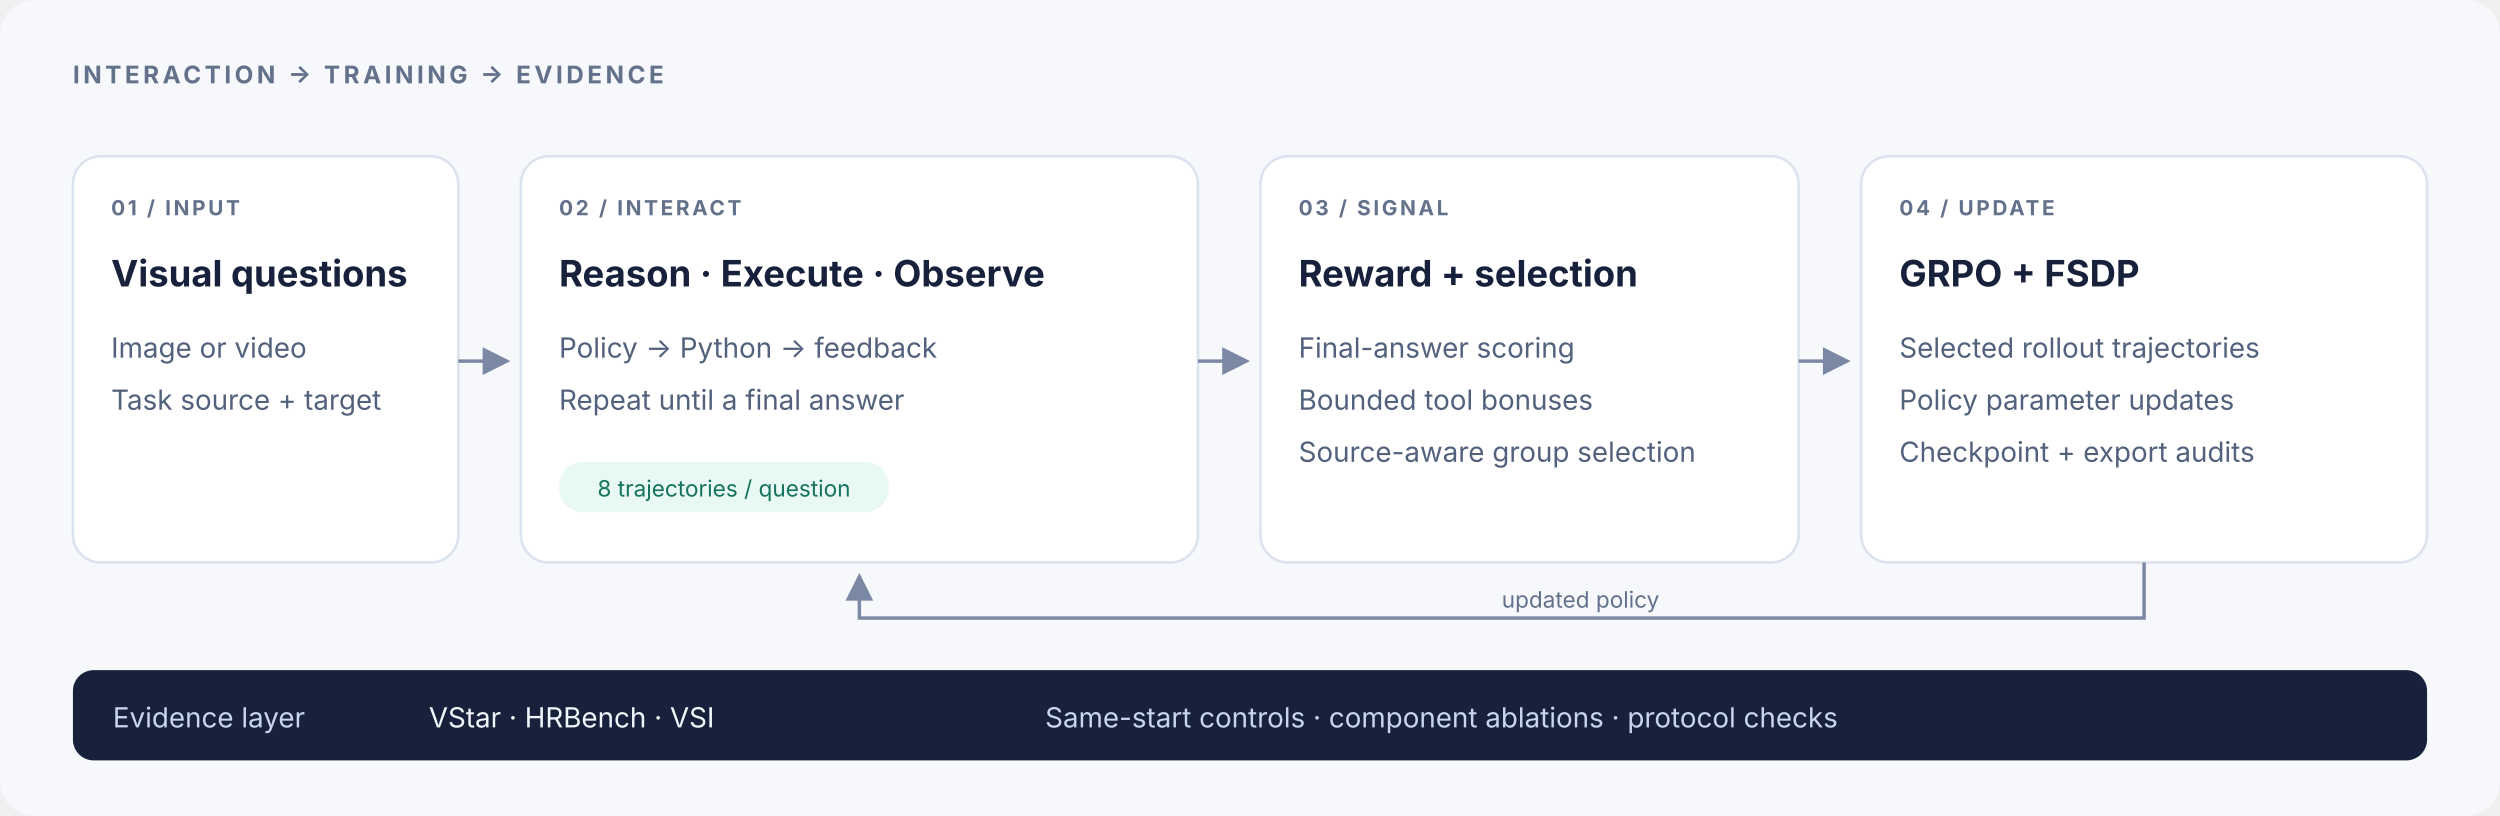
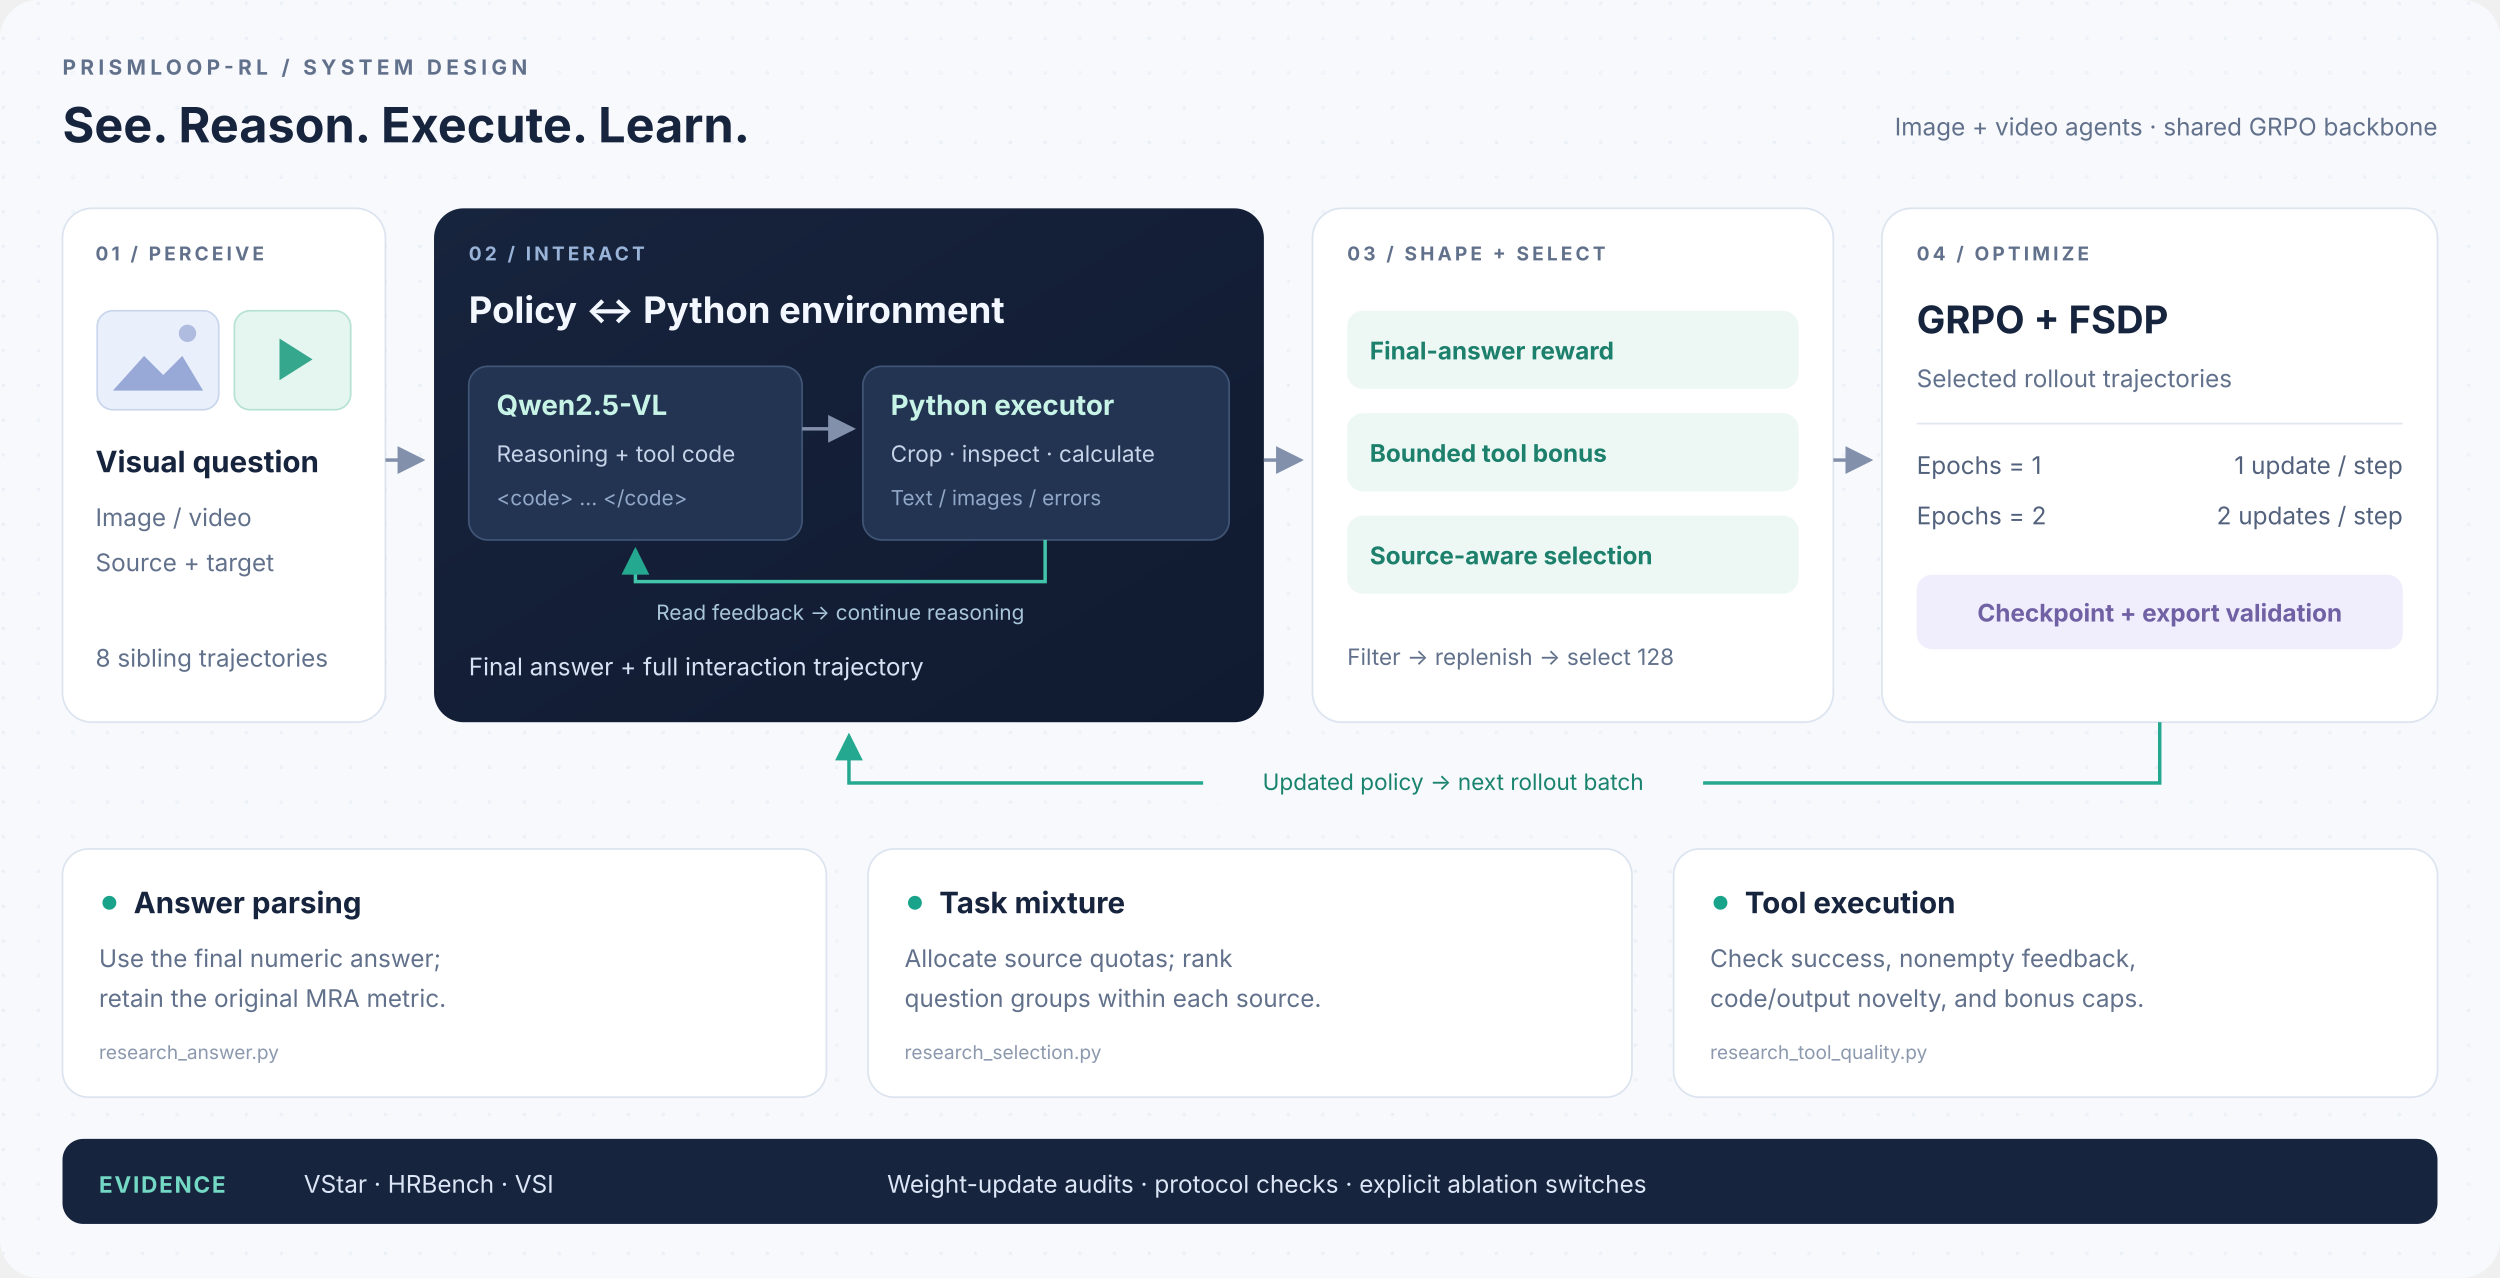
- <svg xmlns="http://www.w3.org/2000/svg" width="1440" height="470" viewBox="0 0 1440 470" role="img" aria-labelledby="title desc">
+ <svg xmlns="http://www.w3.org/2000/svg" width="1440" height="736" viewBox="0 0 1440 736" role="img" aria-labelledby="title desc">
  <defs>
+     <linearGradient id="panel" x2="1" y2="1">
+       <stop stop-color="#17243d" />
+       <stop offset="1" stop-color="#101a30" />
+     </linearGradient>
+     <linearGradient id="accent" x2="1">
+       <stop stop-color="#34c8b0" />
+       <stop offset="1" stop-color="#a098ed" />
+     </linearGradient>
    <marker id="arrow" markerWidth="8" markerHeight="8" refX="7" refY="4" orient="auto">
-       <path d="M0 0L8 4L0 8Z" fill="#7b88a4" />
+       <path d="M0 0L8 4L0 8Z" fill="#8290ac" />
    </marker>
+     <marker id="teal" markerWidth="8" markerHeight="8" refX="7" refY="4" orient="auto">
+       <path d="M0 0L8 4L0 8Z" fill="#25a890" />
+     </marker>
+     <pattern id="dots" width="20" height="20" patternUnits="userSpaceOnUse">
+       <circle cx="2" cy="2" r="1" fill="#dfe6f1" />
+     </pattern>
  </defs>
-   <rect width="1440" height="470" rx="20" fill="#f6f8fc" />
-   <g font-family="Inter,Segoe UI,Arial,sans-serif">
-     <text x="42" y="48" font-size="14" font-weight="700" fill="#63718b" letter-spacing="2">INTERACTION → TRAINING → EVIDENCE</text>
-     <g fill="white" stroke="#dce3ef" stroke-width="1.5">
-       <rect x="42" y="90" width="222" height="234" rx="16" />
-       <rect x="300" y="90" width="390" height="234" rx="16" />
-       <rect x="726" y="90" width="310" height="234" rx="16" />
-       <rect x="1072" y="90" width="326" height="234" rx="16" />
+   <rect width="1440" height="736" rx="22" fill="#f7f9fc" />
+   <rect width="1440" height="736" rx="22" fill="url(#dots)" opacity=".6" />
+   <g font-family="Inter,DejaVu Sans,Arial,sans-serif">
+     <text x="36" y="43" fill="#62718b" font-size="12" font-weight="700" letter-spacing="2.5">PRISMLOOP-RL / SYSTEM DESIGN</text>
+     <text x="36" y="82" fill="#17243d" font-size="28" font-weight="700">See. Reason. Execute. Learn.</text>
+     <text x="1404" y="78" fill="#62718b" font-size="14" text-anchor="end">Image + video agents · shared GRPO backbone</text>
+     <rect x="36" y="120" width="186" height="296" rx="17" fill="#ffffff" stroke="#dce4ef" />
+     <rect x="250" y="120" width="478" height="296" rx="17" fill="url(#panel)" />
+     <rect x="756" y="120" width="300" height="296" rx="17" fill="#ffffff" stroke="#dce4ef" />
+     <rect x="1084" y="120" width="320" height="296" rx="17" fill="#ffffff" stroke="#dce4ef" />
+     <g font-size="11" font-weight="700" letter-spacing="1.8">
+       <text x="55" y="150" fill="#62718b">01 / PERCEIVE</text>
+       <text x="270" y="150" fill="#99b4d8">02 / INTERACT</text>
+       <text x="776" y="150" fill="#62718b">03 / SHAPE + SELECT</text>
+       <text x="1104" y="150" fill="#62718b">04 / OPTIMIZE</text>
    </g>
-     <g font-size="12" font-weight="700" letter-spacing="1.5">
-       <text x="64" y="124" fill="#63718b">01 / INPUT</text>
-       <text x="322" y="124" fill="#63718b">02 / INTERACT</text>
-       <text x="748" y="124" fill="#63718b">03 / SIGNAL</text>
-       <text x="1094" y="124" fill="#63718b">04 / UPDATE</text>
+     <rect x="56" y="179" width="70" height="57" rx="9" fill="#eaf0fb" stroke="#c9d6ec" />
+     <path d="M65 225L83 205L94 216L105 205L117 225Z" fill="#98a9d7" />
+     <circle cx="108" cy="192" r="5" fill="#afbbdf" />
+     <rect x="135" y="179" width="67" height="57" rx="9" fill="#e5f6f0" stroke="#b6e2d3" />
+     <path d="M161 195L180 207L161 219Z" fill="#34a78d" />
+     <text x="55" y="272" fill="#17243d" font-size="17" font-weight="700">Visual question</text>
+     <g fill="#62718b" font-size="14">
+       <text x="55" y="303">Image / video</text>
+       <text x="55" y="329">Source + target</text>
+       <text x="55" y="384">8 sibling trajectories</text>
    </g>
-     <g font-size="21" fill="#17213b" font-weight="700">
-       <text x="64" y="165">Visual questions</text>
-       <text x="322" y="165">Reason · Execute · Observe</text>
-       <text x="748" y="165">Reward + selection</text>
-       <text x="1094" y="165">GRPO + FSDP</text>
+     <text x="270" y="186" fill="#f3f7ff" font-size="21" font-weight="700">Policy ↔ Python environment</text>
+     <rect x="270" y="211" width="192" height="100" rx="11" fill="#223451" stroke="#405475" />
+     <rect x="497" y="211" width="211" height="100" rx="11" fill="#223451" stroke="#405475" />
+     <text x="286" y="239" fill="#c7f4e7" font-size="16" font-weight="700">Qwen2.5-VL</text>
+     <text x="286" y="266" fill="#c6d3e8" font-size="13">Reasoning + tool code</text>
+     <text x="286" y="291" fill="#91a7c7" font-size="12">&lt;code&gt; ... &lt;/code&gt;</text>
+     <text x="513" y="239" fill="#c7f4e7" font-size="16" font-weight="700">Python executor</text>
+     <text x="513" y="266" fill="#c6d3e8" font-size="13">Crop · inspect · calculate</text>
+     <text x="513" y="291" fill="#91a7c7" font-size="12">Text / images / errors</text>
+     <path d="M462 247H491" fill="none" stroke="#8290ac" stroke-width="2" marker-end="url(#arrow)" />
+     <path d="M602 311V335H366V317" fill="none" stroke="#42c5ab" stroke-width="2" marker-end="url(#teal)" />
+     <text x="484" y="357" fill="#a9c6d8" font-size="12" text-anchor="middle">Read feedback → continue reasoning</text>
+     <text x="270" y="389" fill="#d7e2f4" font-size="14">Final answer + full interaction trajectory</text>
+     <g fill="#edf8f4">
+       <rect x="776" y="179" width="260" height="45" rx="9" />
+       <rect x="776" y="238" width="260" height="45" rx="9" />
+       <rect x="776" y="297" width="260" height="45" rx="9" />
    </g>
-     <g font-size="16" fill="#52617c">
-       <text x="64" y="206">Image or video</text>
-       <text x="64" y="236">Task source + target</text>
-       <text x="322" y="206">Policy → Python → feedback</text>
-       <text x="322" y="236">Repeat until a final answer</text>
-       <text x="748" y="206">Final-answer scoring</text>
-       <text x="748" y="236">Bounded tool bonuses</text>
-       <text x="748" y="266">Source-aware group selection</text>
-       <text x="1094" y="206">Selected rollout trajectories</text>
-       <text x="1094" y="236">Policy parameter updates</text>
-       <text x="1094" y="266">Checkpoint + export audits</text>
+     <g fill="#1c806c" font-size="14" font-weight="700">
+       <text x="789" y="207">Final-answer reward</text>
+       <text x="789" y="266">Bounded tool bonus</text>
+       <text x="789" y="325">Source-aware selection</text>
    </g>
-     <rect x="322" y="266" width="190" height="29" rx="14" fill="#e8f8f2" />
-     <text x="417" y="286" text-anchor="middle" fill="#16735d" font-size="13">8 trajectories / question</text>
-     <g stroke="#7b88a4" stroke-width="2" fill="none" marker-end="url(#arrow)">
-       <path d="M264 208H292" />
-       <path d="M690 208H718" />
-       <path d="M1036 208H1064" />
-       <path d="M1235 324V356H495V332" />
+     <text x="776" y="383" fill="#62718b" font-size="13">Filter → replenish → select 128</text>
+     <text x="1104" y="192" fill="#17243d" font-size="22" font-weight="700">GRPO + FSDP</text>
+     <text x="1104" y="223" fill="#62718b" font-size="14">Selected rollout trajectories</text>
+     <path d="M1104 244H1384" stroke="#e0e6f0" />
+     <g font-size="14" fill="#52617c">
+       <text x="1104" y="273">Epochs = 1</text>
+       <text x="1384" y="273" text-anchor="end">1 update / step</text>
+       <text x="1104" y="302">Epochs = 2</text>
+       <text x="1384" y="302" text-anchor="end">2 updates / step</text>
    </g>
-     <text x="865" y="350" fill="#63718b" font-size="13">updated policy</text>
-     <rect x="42" y="386" width="1356" height="52" rx="12" fill="#17213b" />
-     <text x="65" y="419" fill="#c8d5ec" font-size="16">Evidence layer</text>
-     <text x="247" y="419" fill="#f1f5fc" font-size="16">VStar · HRBench · VSI</text>
-     <text x="602" y="419" fill="#c8d5ec" font-size="16">Same-start controls · component ablations · protocol checks</text>
+     <rect x="1104" y="331" width="280" height="43" rx="9" fill="#f0edfc" />
+     <text x="1244" y="358" fill="#7061a4" font-size="14" font-weight="700" text-anchor="middle">Checkpoint + export validation</text>
+     <g stroke="#8290ac" stroke-width="2" fill="none" marker-end="url(#arrow)">
+       <path d="M222 265H243" />
+       <path d="M728 265H749" />
+       <path d="M1056 265H1077" />
+     </g>
+     <path d="M1244 416V451H489V424" fill="none" stroke="#25a890" stroke-width="2" marker-end="url(#teal)" />
+     <rect x="693" y="438" width="288" height="25" rx="12" fill="#f7f9fc" />
+     <text x="837" y="455" text-anchor="middle" fill="#19836e" font-size="13">Updated policy → next rollout batch</text>
+     <g fill="#ffffff" stroke="#dce4ef">
+       <rect x="36" y="489" width="440" height="143" rx="15" />
+       <rect x="500" y="489" width="440" height="143" rx="15" />
+       <rect x="964" y="489" width="440" height="143" rx="15" />
+     </g>
+     <g fill="#19a38b">
+       <circle cx="63" cy="520" r="4" />
+       <circle cx="527" cy="520" r="4" />
+       <circle cx="991" cy="520" r="4" />
+     </g>
+     <g fill="#17243d" font-size="17" font-weight="700">
+       <text x="77" y="526">Answer parsing</text>
+       <text x="541" y="526">Task mixture</text>
+       <text x="1005" y="526">Tool execution</text>
+     </g>
+     <g fill="#62718b" font-size="14">
+       <text x="57" y="557">Use the final numeric answer;</text>
+       <text x="57" y="580">retain the original MRA metric.</text>
+       <text x="521" y="557">Allocate source quotas; rank</text>
+       <text x="521" y="580">question groups within each source.</text>
+       <text x="985" y="557">Check success, nonempty feedback,</text>
+       <text x="985" y="580">code/output novelty, and bonus caps.</text>
+     </g>
+     <g fill="#8b98ae" font-size="11">
+       <text x="57" y="610">research_answer.py</text>
+       <text x="521" y="610">research_selection.py</text>
+       <text x="985" y="610">research_tool_quality.py</text>
+     </g>
+     <rect x="36" y="656" width="1368" height="49" rx="12" fill="#17243d" />
+     <text x="57" y="687" fill="#73d9c5" font-size="13" font-weight="700" letter-spacing="1">EVIDENCE</text>
+     <text x="175" y="687" fill="#dce6f7" font-size="14">VStar · HRBench · VSI</text>
+     <text x="511" y="687" fill="#dce6f7" font-size="14">Weight-update audits · protocol checks · explicit ablation switches</text>
  </g>
</svg>
